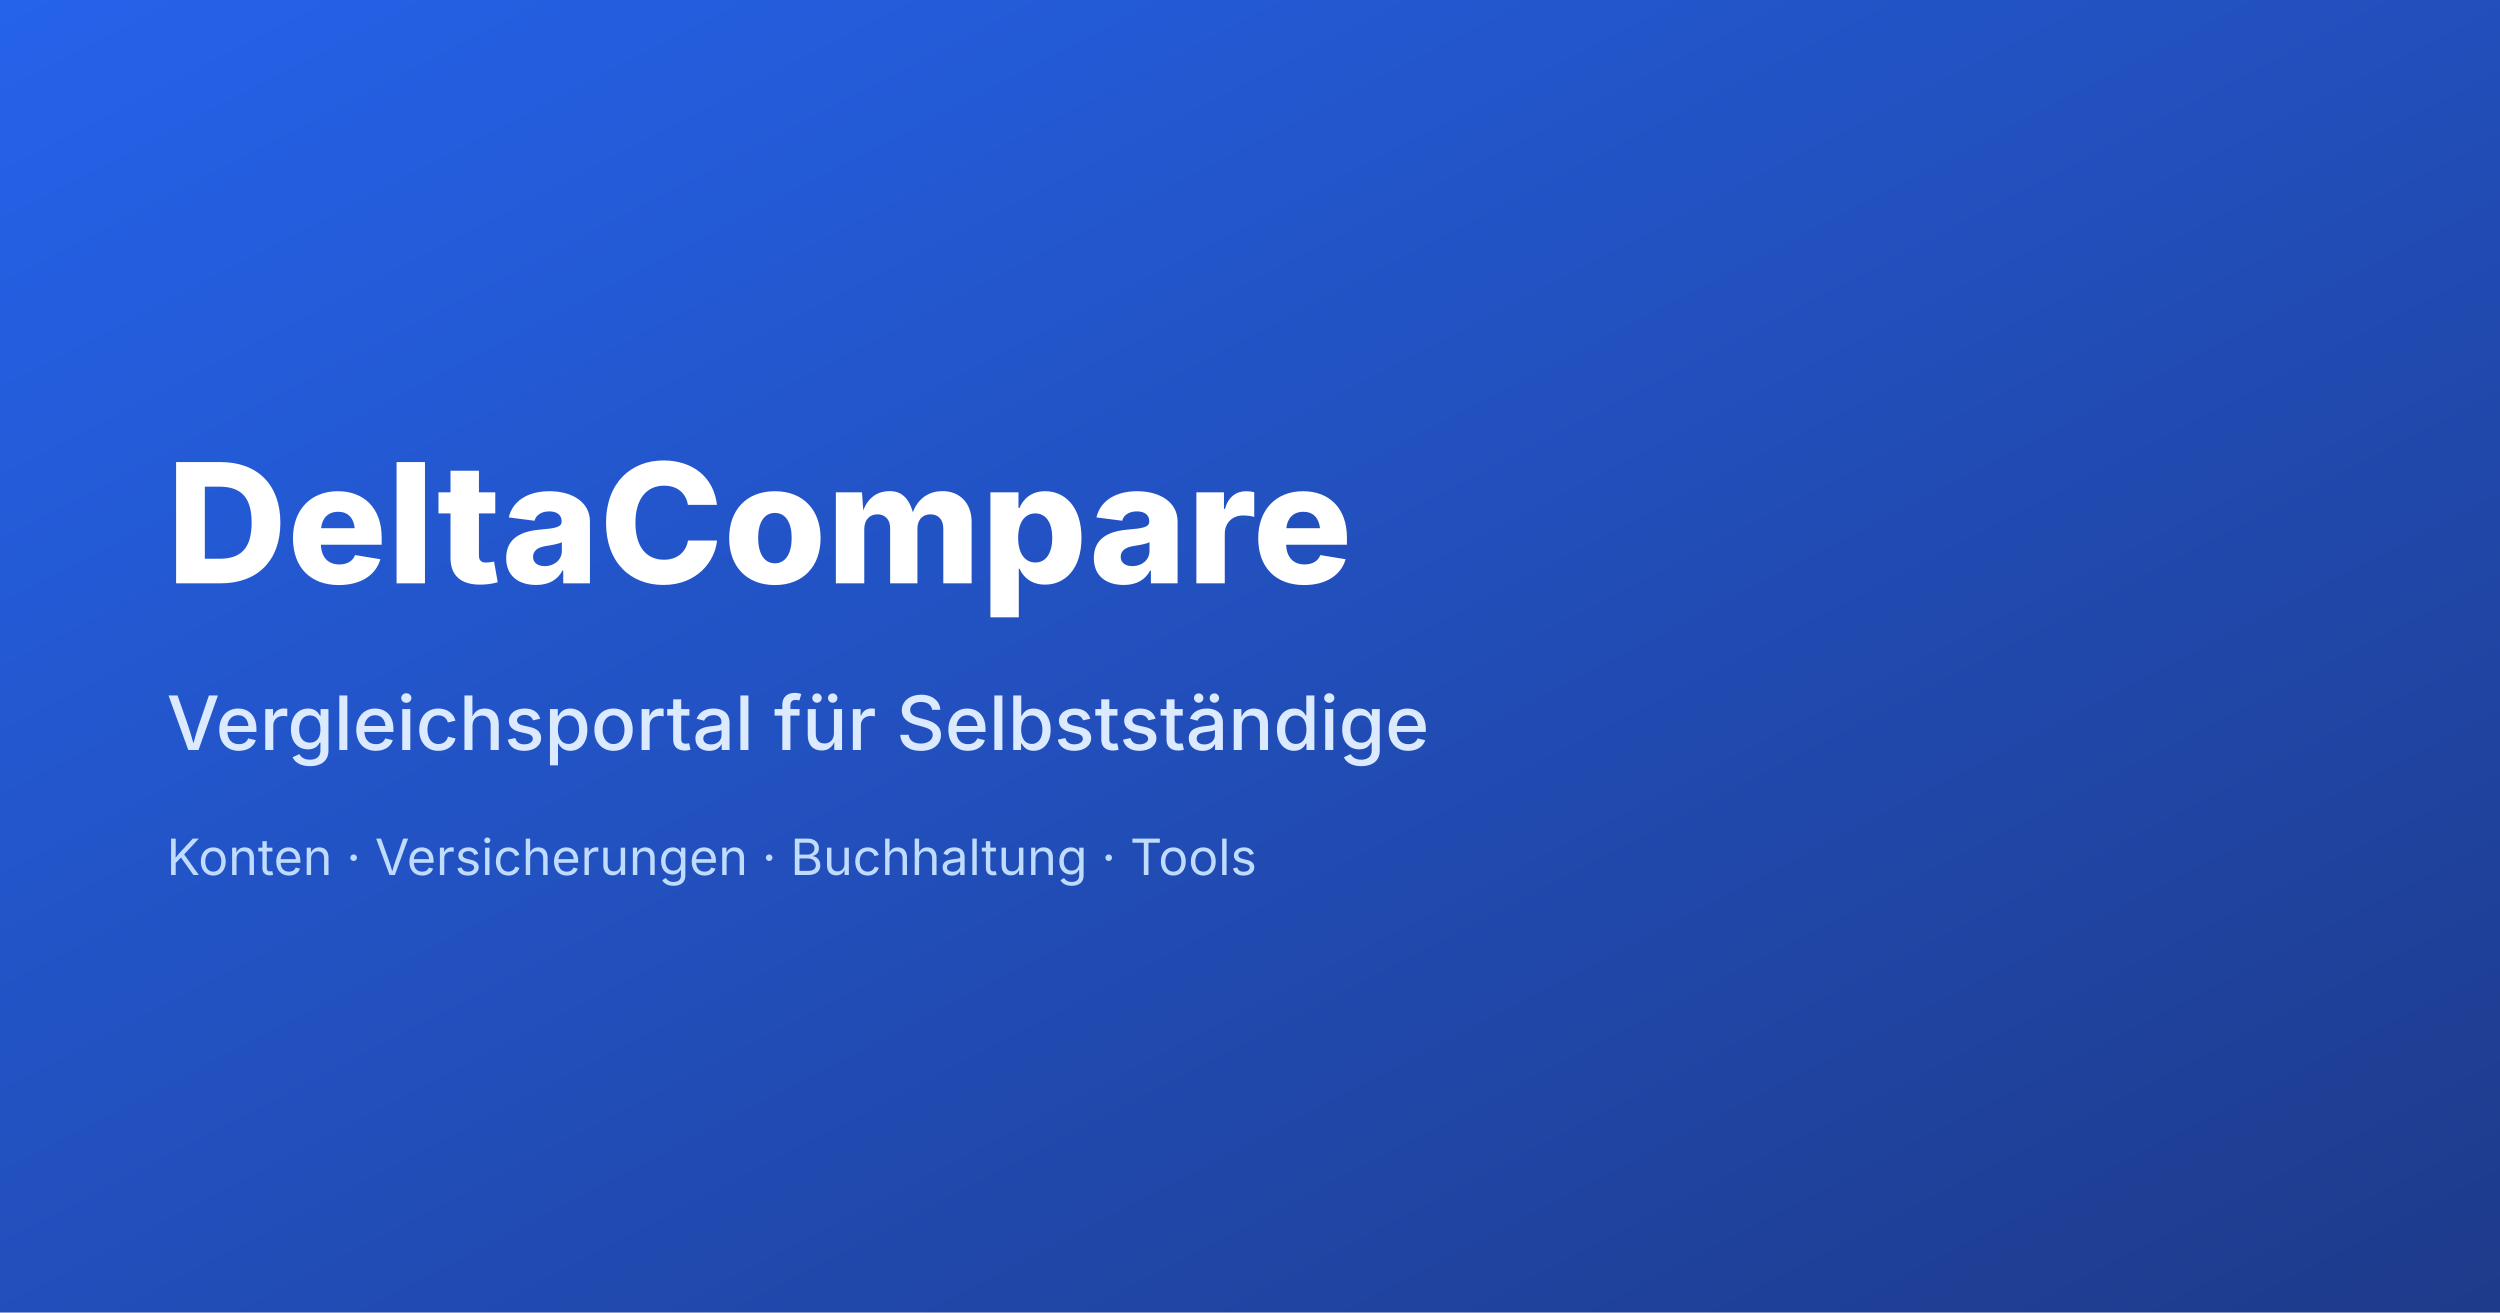
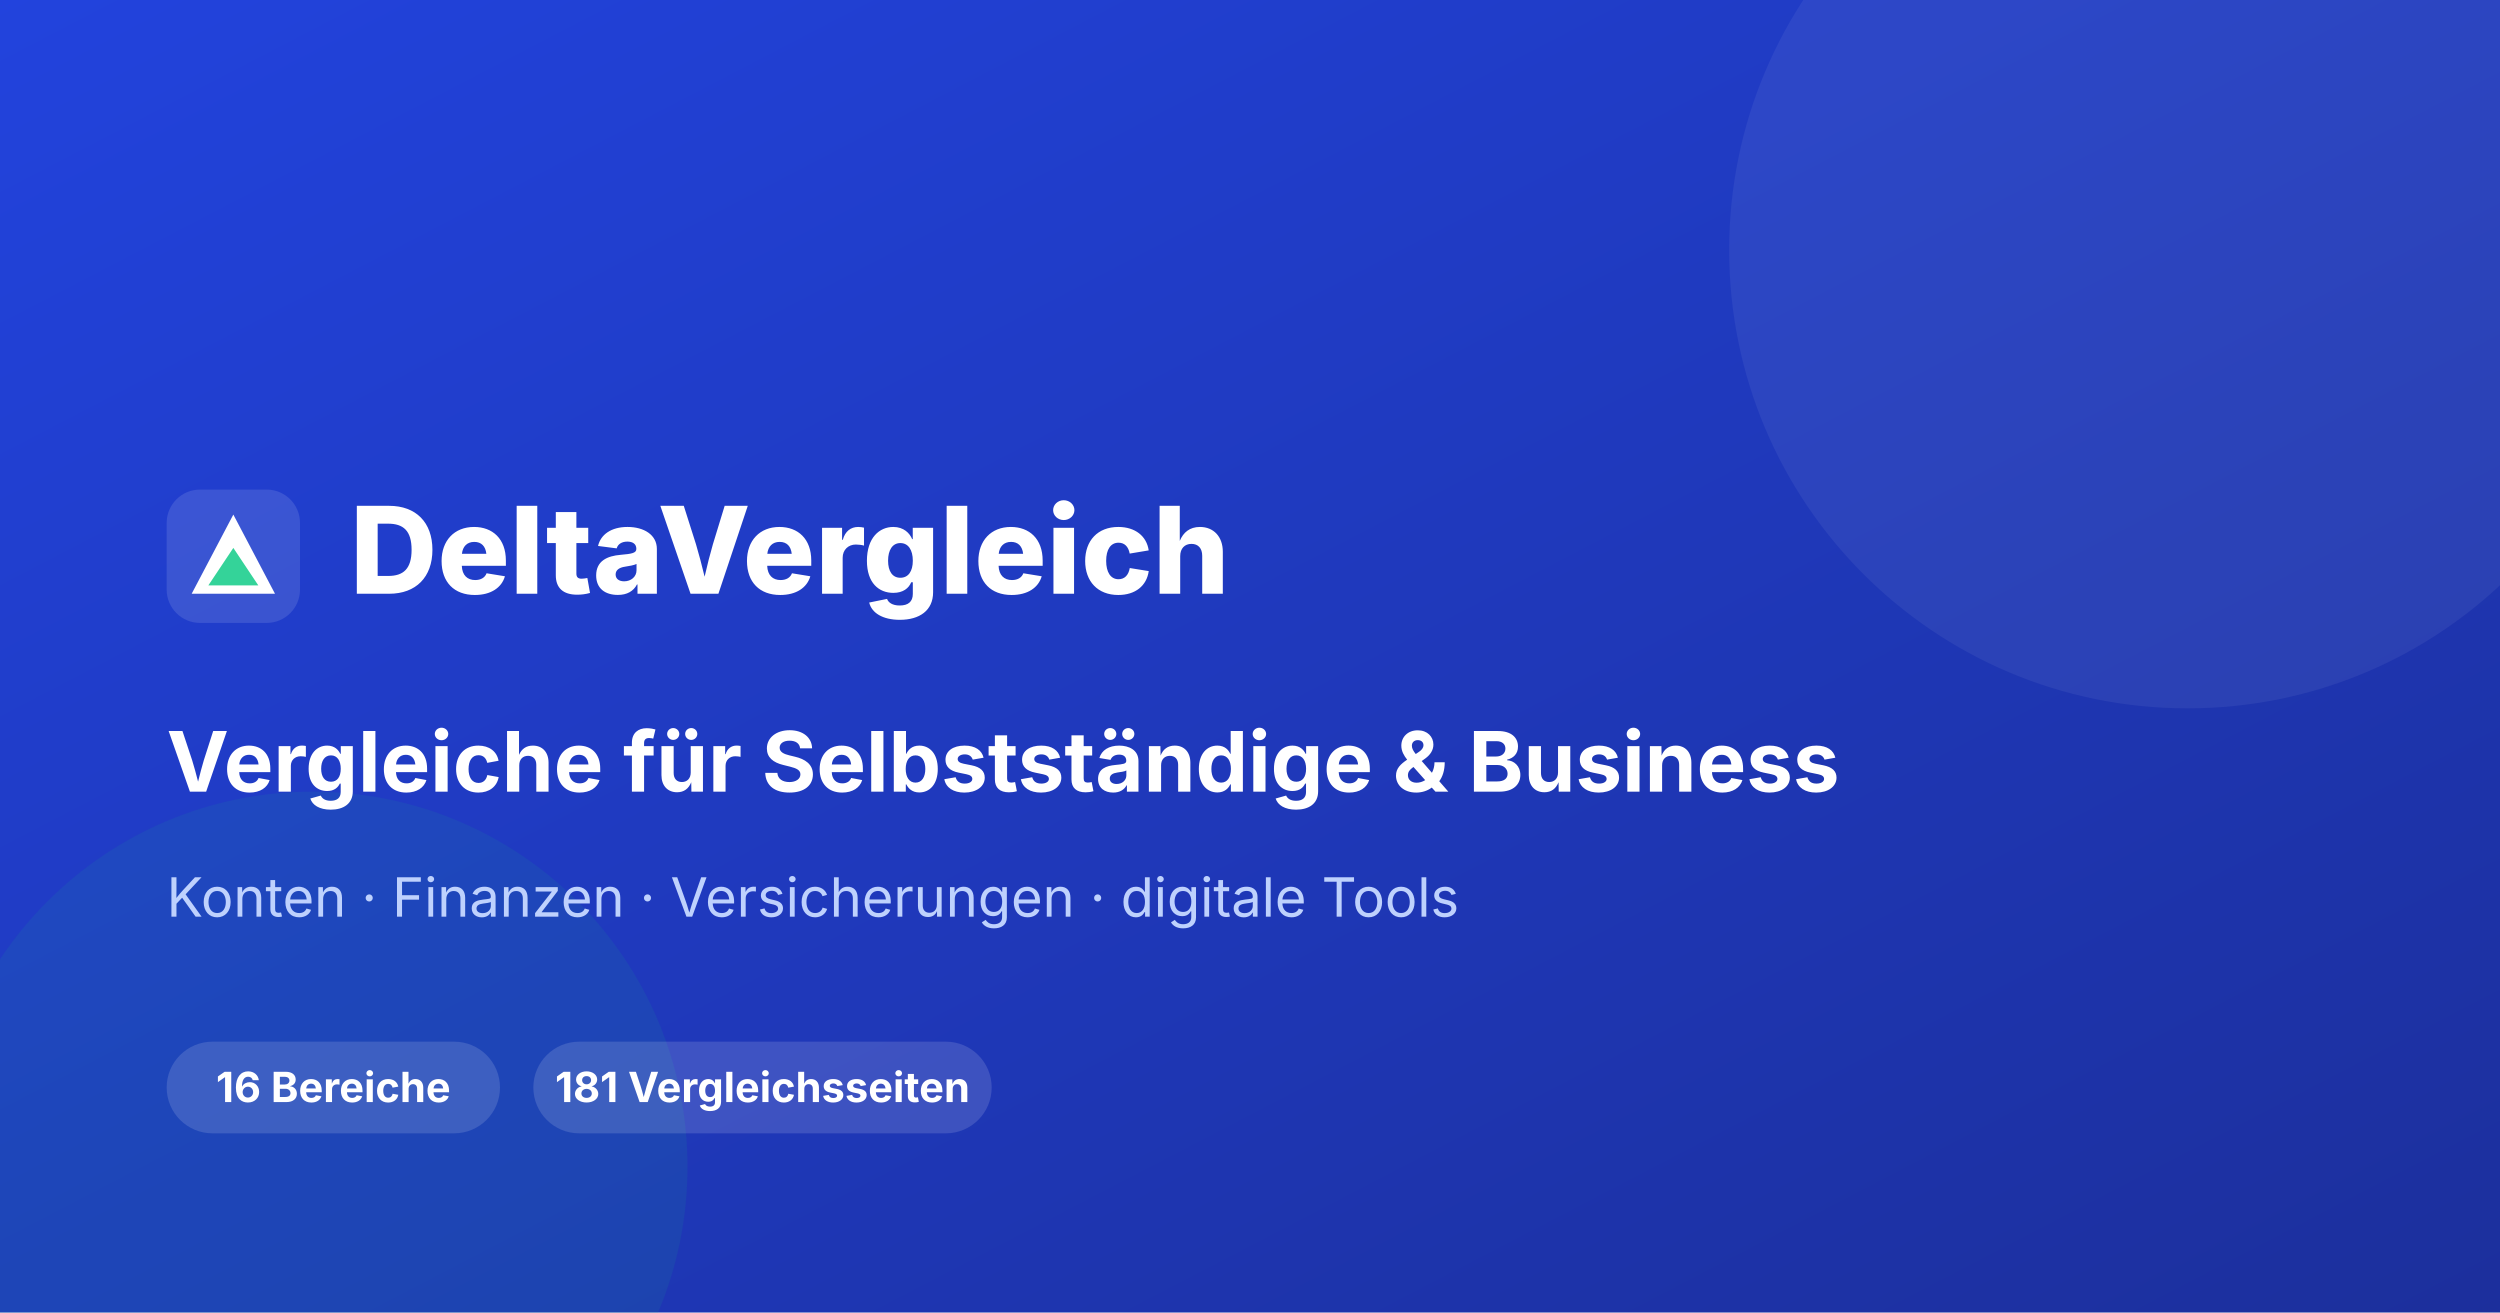
<svg xmlns="http://www.w3.org/2000/svg" width="1200" height="630" viewBox="0 0 1200 630">
  <defs>
-     <linearGradient id="g" x1="0%" y1="0%" x2="100%" y2="100%">
-       <stop offset="0%" stop-color="#2563eb" />
-       <stop offset="100%" stop-color="#1e3a8a" />
+     <linearGradient id="bg" x1="0%" y1="0%" x2="100%" y2="100%">
+       <stop offset="0%" stop-color="#2243dd" />
+       <stop offset="100%" stop-color="#1c2f9c" />
    </linearGradient>
  </defs>
-   <rect width="1200" height="630" fill="url(#g)" />
-   <text x="80" y="280" font-family="Inter, sans-serif" font-size="80" font-weight="800" fill="#ffffff">DeltaCompare</text>
-   <text x="80" y="360" font-family="Inter, sans-serif" font-size="36" font-weight="500" fill="#dbeafe">Vergleichsportal für Selbstständige</text>
-   <text x="80" y="420" font-family="Inter, sans-serif" font-size="24" font-weight="400" fill="#bfdbfe">Konten · Versicherungen · Buchhaltung · Tools</text>
+   <rect width="1200" height="630" fill="url(#bg)" />
+   <circle cx="1050" cy="120" r="220" fill="#ffffff" opacity="0.06" />
+   <circle cx="150" cy="560" r="180" fill="#10b981" opacity="0.10" />
+   <g transform="translate(80,235)">
+     <rect width="64" height="64" rx="16" fill="#ffffff" opacity="0.12" />
+     <path d="M32 12 L52 50 L12 50 Z" fill="#ffffff" />
+     <path d="M32 28 L44 46 L20 46 Z" fill="#34d399" />
+   </g>
+   <text x="168" y="285" font-family="Inter, sans-serif" font-size="58" font-weight="800" fill="#ffffff">DeltaVergleich</text>
+   <text x="80" y="380" font-family="Inter, sans-serif" font-size="40" font-weight="700" fill="#ffffff">Vergleiche für Selbstständige &amp; Business</text>
+   <text x="80" y="440" font-family="Inter, sans-serif" font-size="26" font-weight="400" fill="#bed1fd">Konten · Finanzen · Versicherungen · digitale Tools</text>
+   <g transform="translate(80,500)">
+     <rect width="160" height="44" rx="22" fill="#ffffff" opacity="0.14" />
+     <text x="80" y="29" font-family="Inter, sans-serif" font-size="20" font-weight="700" fill="#ffffff" text-anchor="middle">16 Bereiche</text>
+     <rect x="176" width="220" height="44" rx="22" fill="#ffffff" opacity="0.14" />
+     <text x="286" y="29" font-family="Inter, sans-serif" font-size="20" font-weight="700" fill="#ffffff" text-anchor="middle">181 Vergleichsseiten</text>
+   </g>
</svg>
